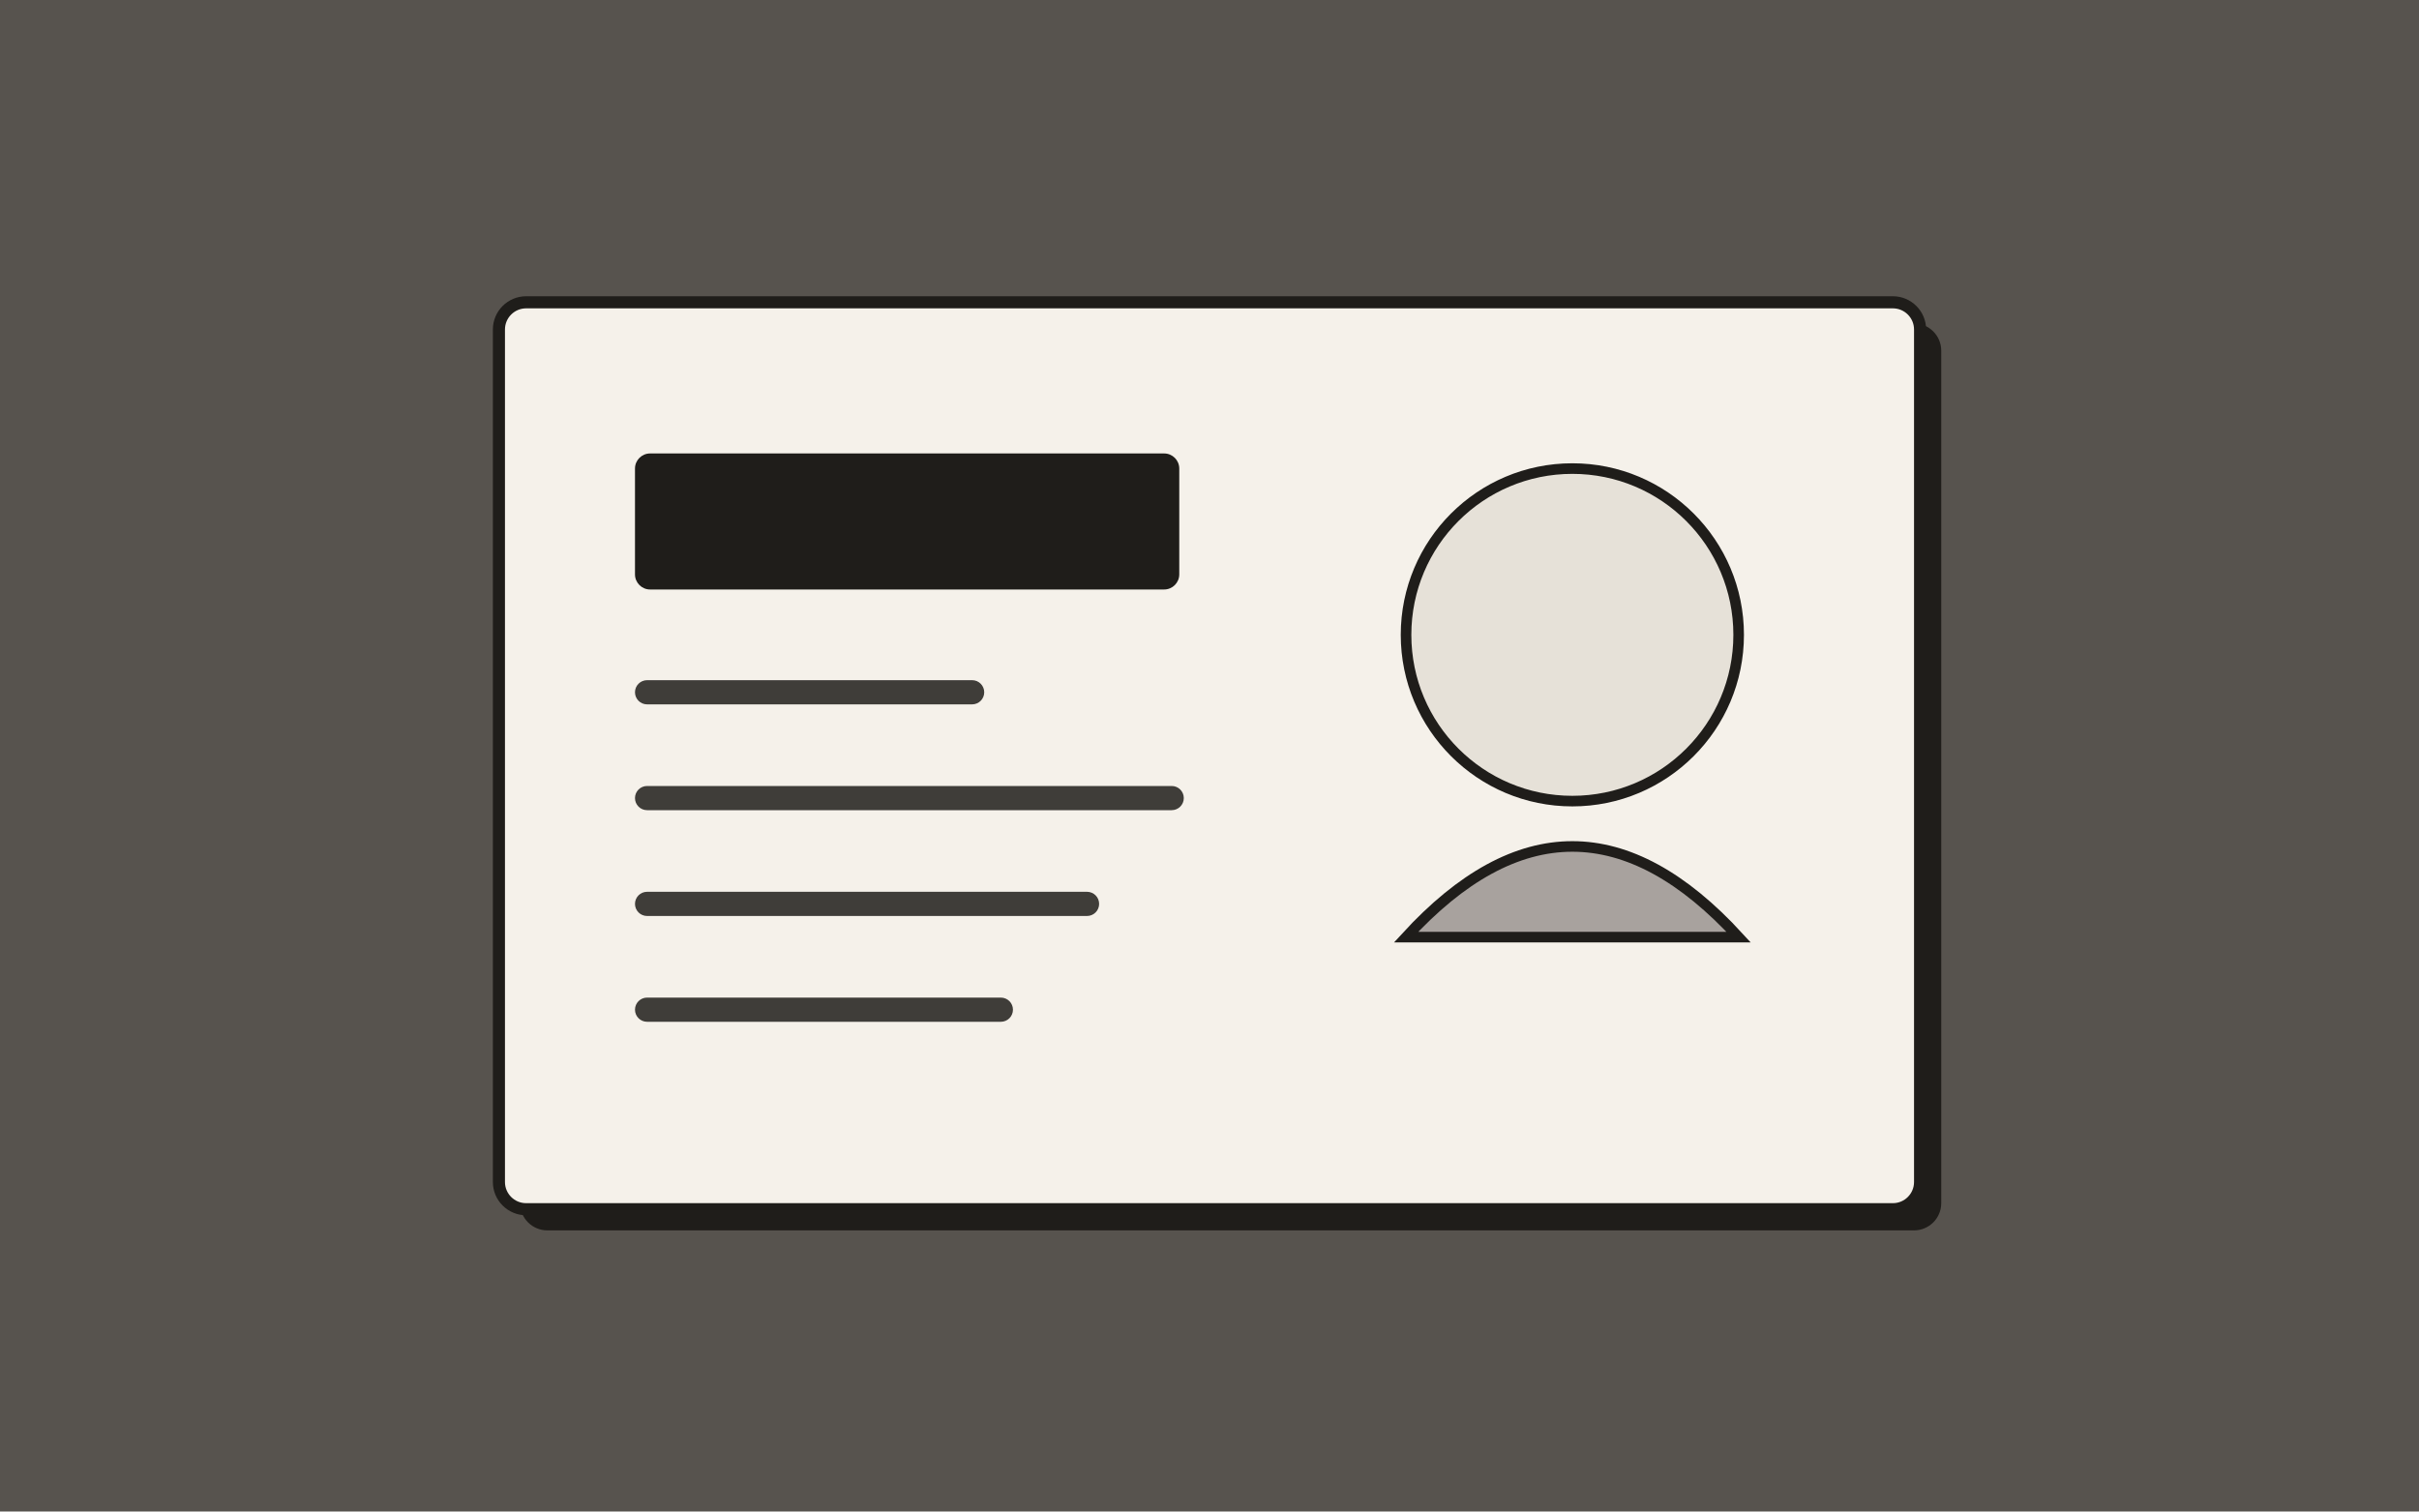
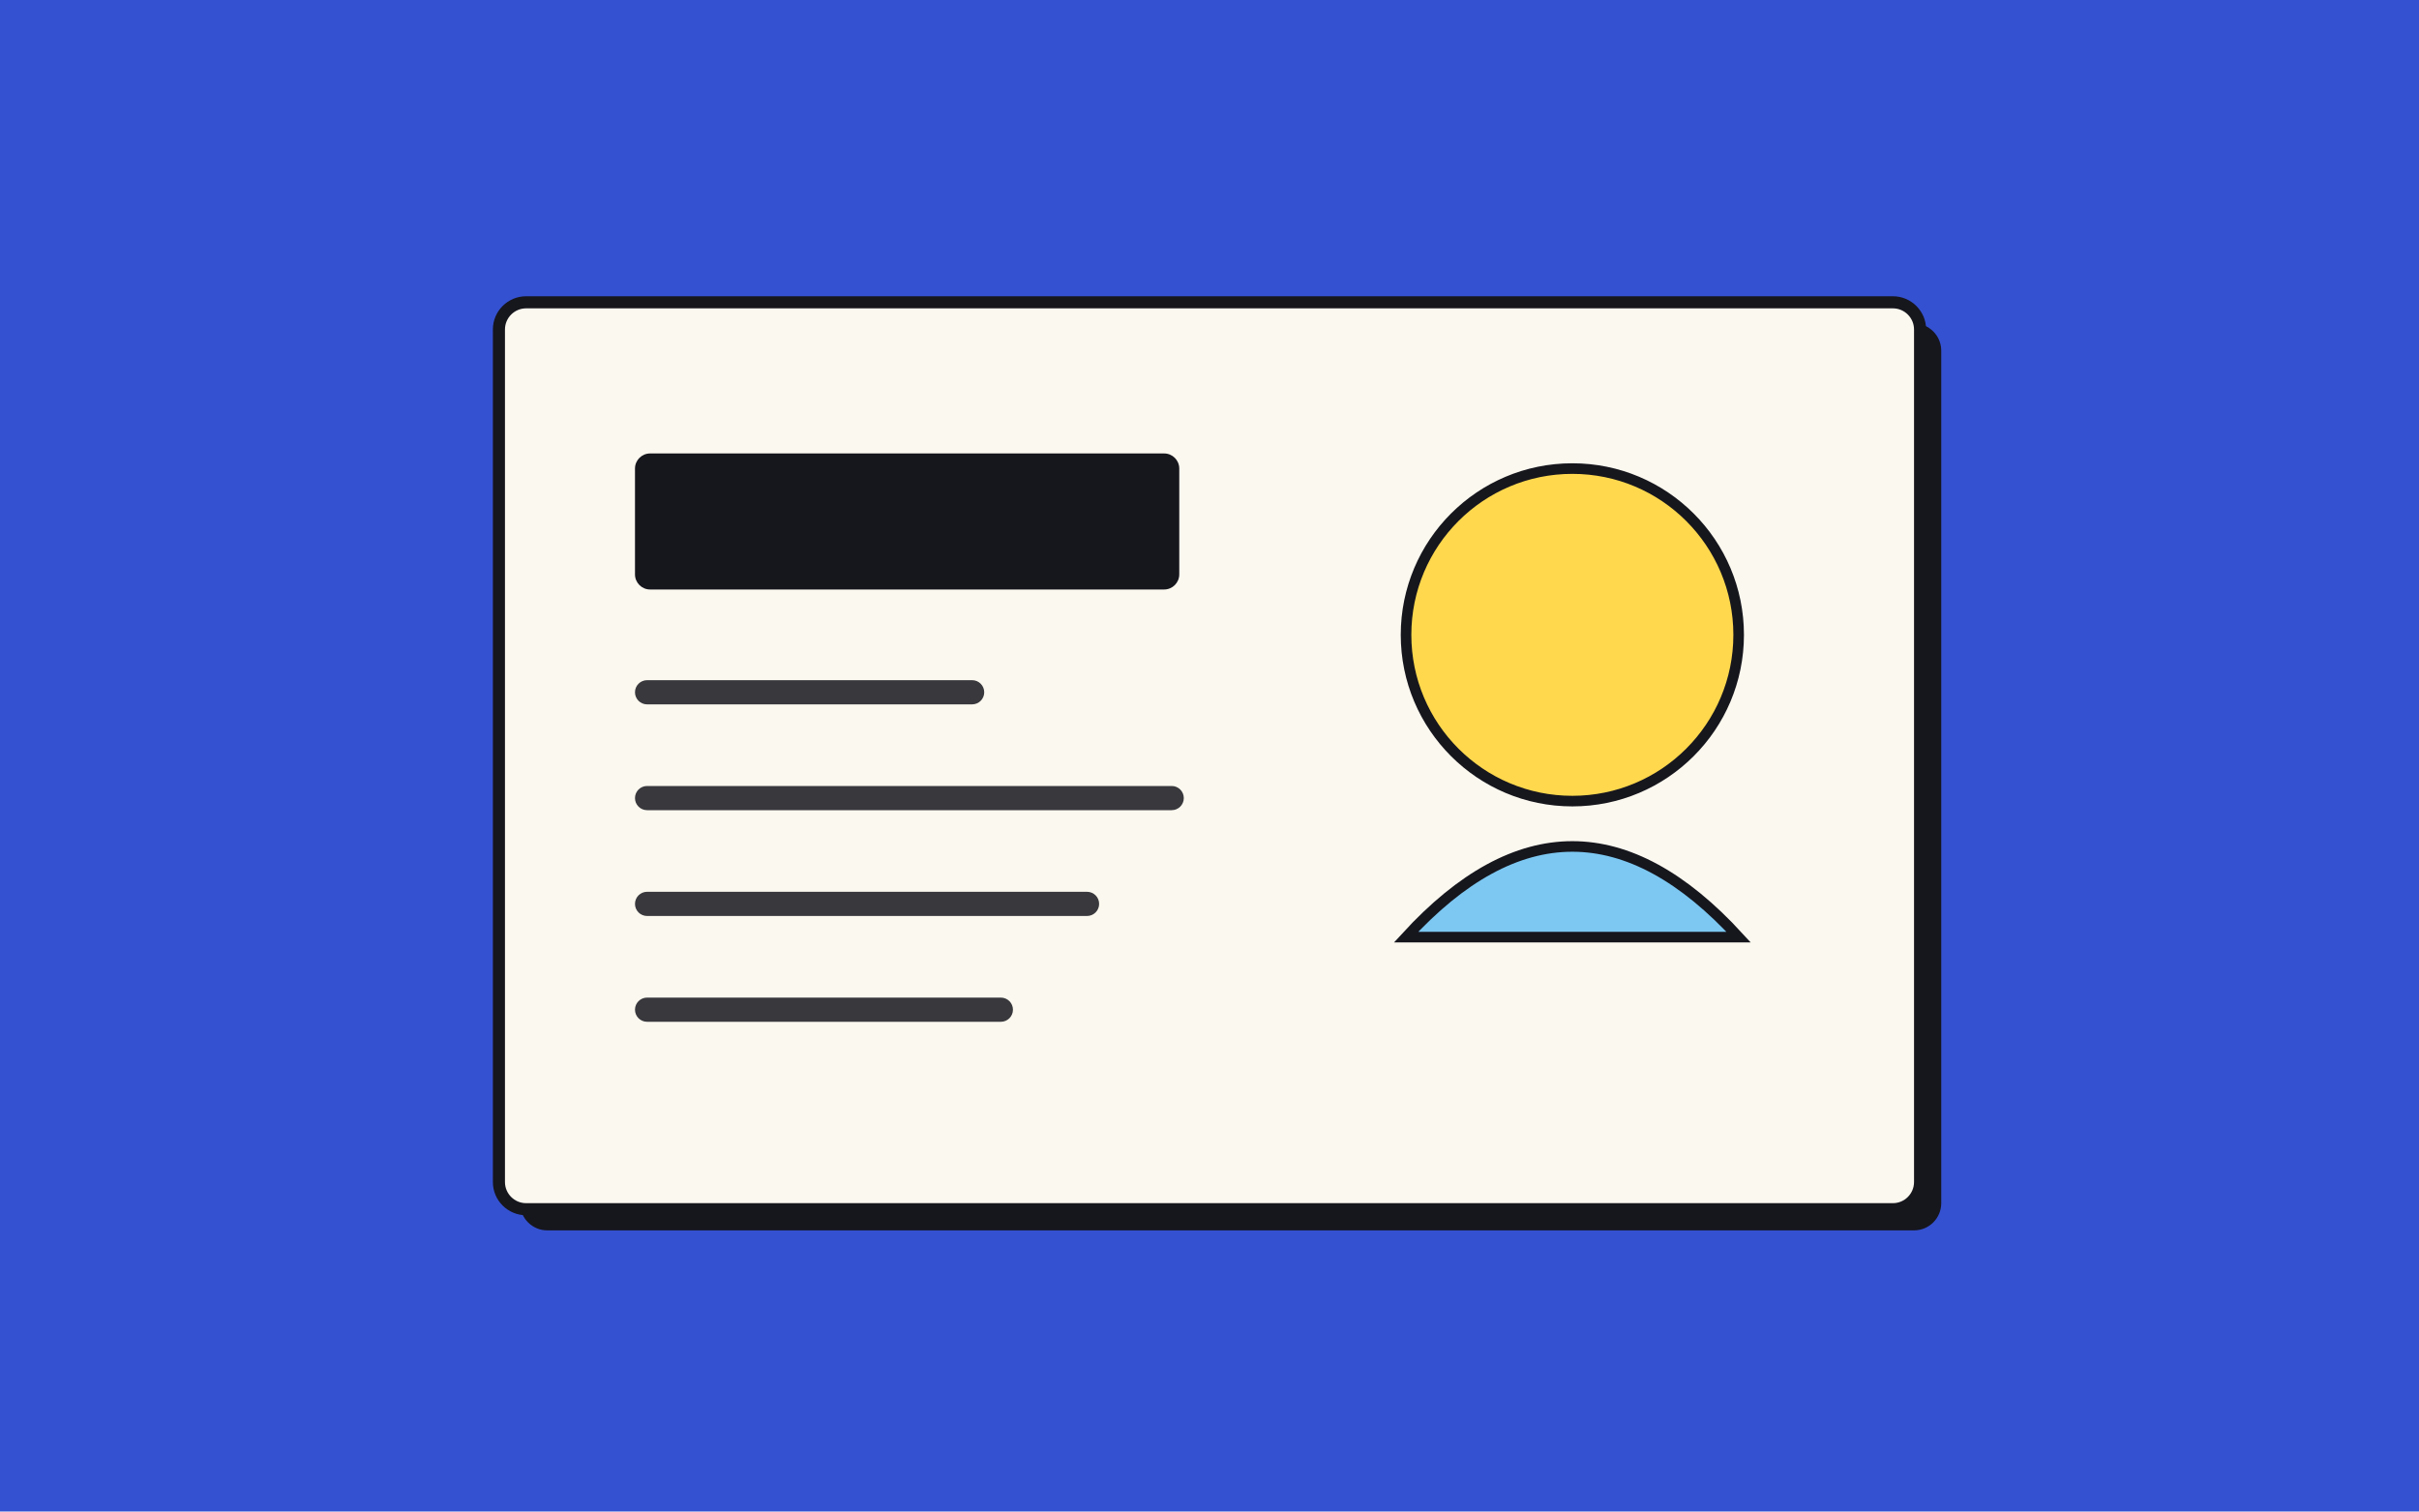
<svg xmlns="http://www.w3.org/2000/svg" width="1600" height="1000" viewBox="0 0 1600 1000">
-   <rect width="1600" height="1000" fill="#57534e" />
-   <rect x="344" y="214" width="940" height="600" rx="18" fill="#1f1d1a" />
-   <rect x="330" y="200" width="940" height="600" rx="18" fill="#f5f1ea" stroke="#1f1d1a" stroke-width="8" />
-   <rect x="420" y="300" width="360" height="90" rx="10" fill="#1f1d1a" />
-   <rect x="420" y="450" width="231" height="16" rx="8" fill="#1f1d1a" opacity="0.85" />
-   <rect x="420" y="520" width="363" height="16" rx="8" fill="#1f1d1a" opacity="0.85" />
-   <rect x="420" y="590" width="307" height="16" rx="8" fill="#1f1d1a" opacity="0.85" />
-   <rect x="420" y="660" width="250" height="16" rx="8" fill="#1f1d1a" opacity="0.85" />
-   <circle cx="1040" cy="420" r="110" fill="#e6e1d8" stroke="#1f1d1a" stroke-width="7" />
-   <path d="M930 620 q 110 -120 220 0 z" fill="#a8a29e" stroke="#1f1d1a" stroke-width="7" />
+   <rect width="1600" height="1000" fill="#3451d1" />
+   <rect x="344" y="214" width="940" height="600" rx="18" fill="#16161d" />
+   <rect x="330" y="200" width="940" height="600" rx="18" fill="#fbf8ef" stroke="#16161d" stroke-width="8" />
+   <rect x="420" y="300" width="360" height="90" rx="10" fill="#16161d" />
+   <rect x="420" y="450" width="231" height="16" rx="8" fill="#16161d" opacity="0.85" />
+   <rect x="420" y="520" width="363" height="16" rx="8" fill="#16161d" opacity="0.85" />
+   <rect x="420" y="590" width="307" height="16" rx="8" fill="#16161d" opacity="0.85" />
+   <rect x="420" y="660" width="250" height="16" rx="8" fill="#16161d" opacity="0.85" />
+   <circle cx="1040" cy="420" r="110" fill="#ffd84d" stroke="#16161d" stroke-width="7" />
+   <path d="M930 620 q 110 -120 220 0 z" fill="#7cc8f2" stroke="#16161d" stroke-width="7" />
</svg>
